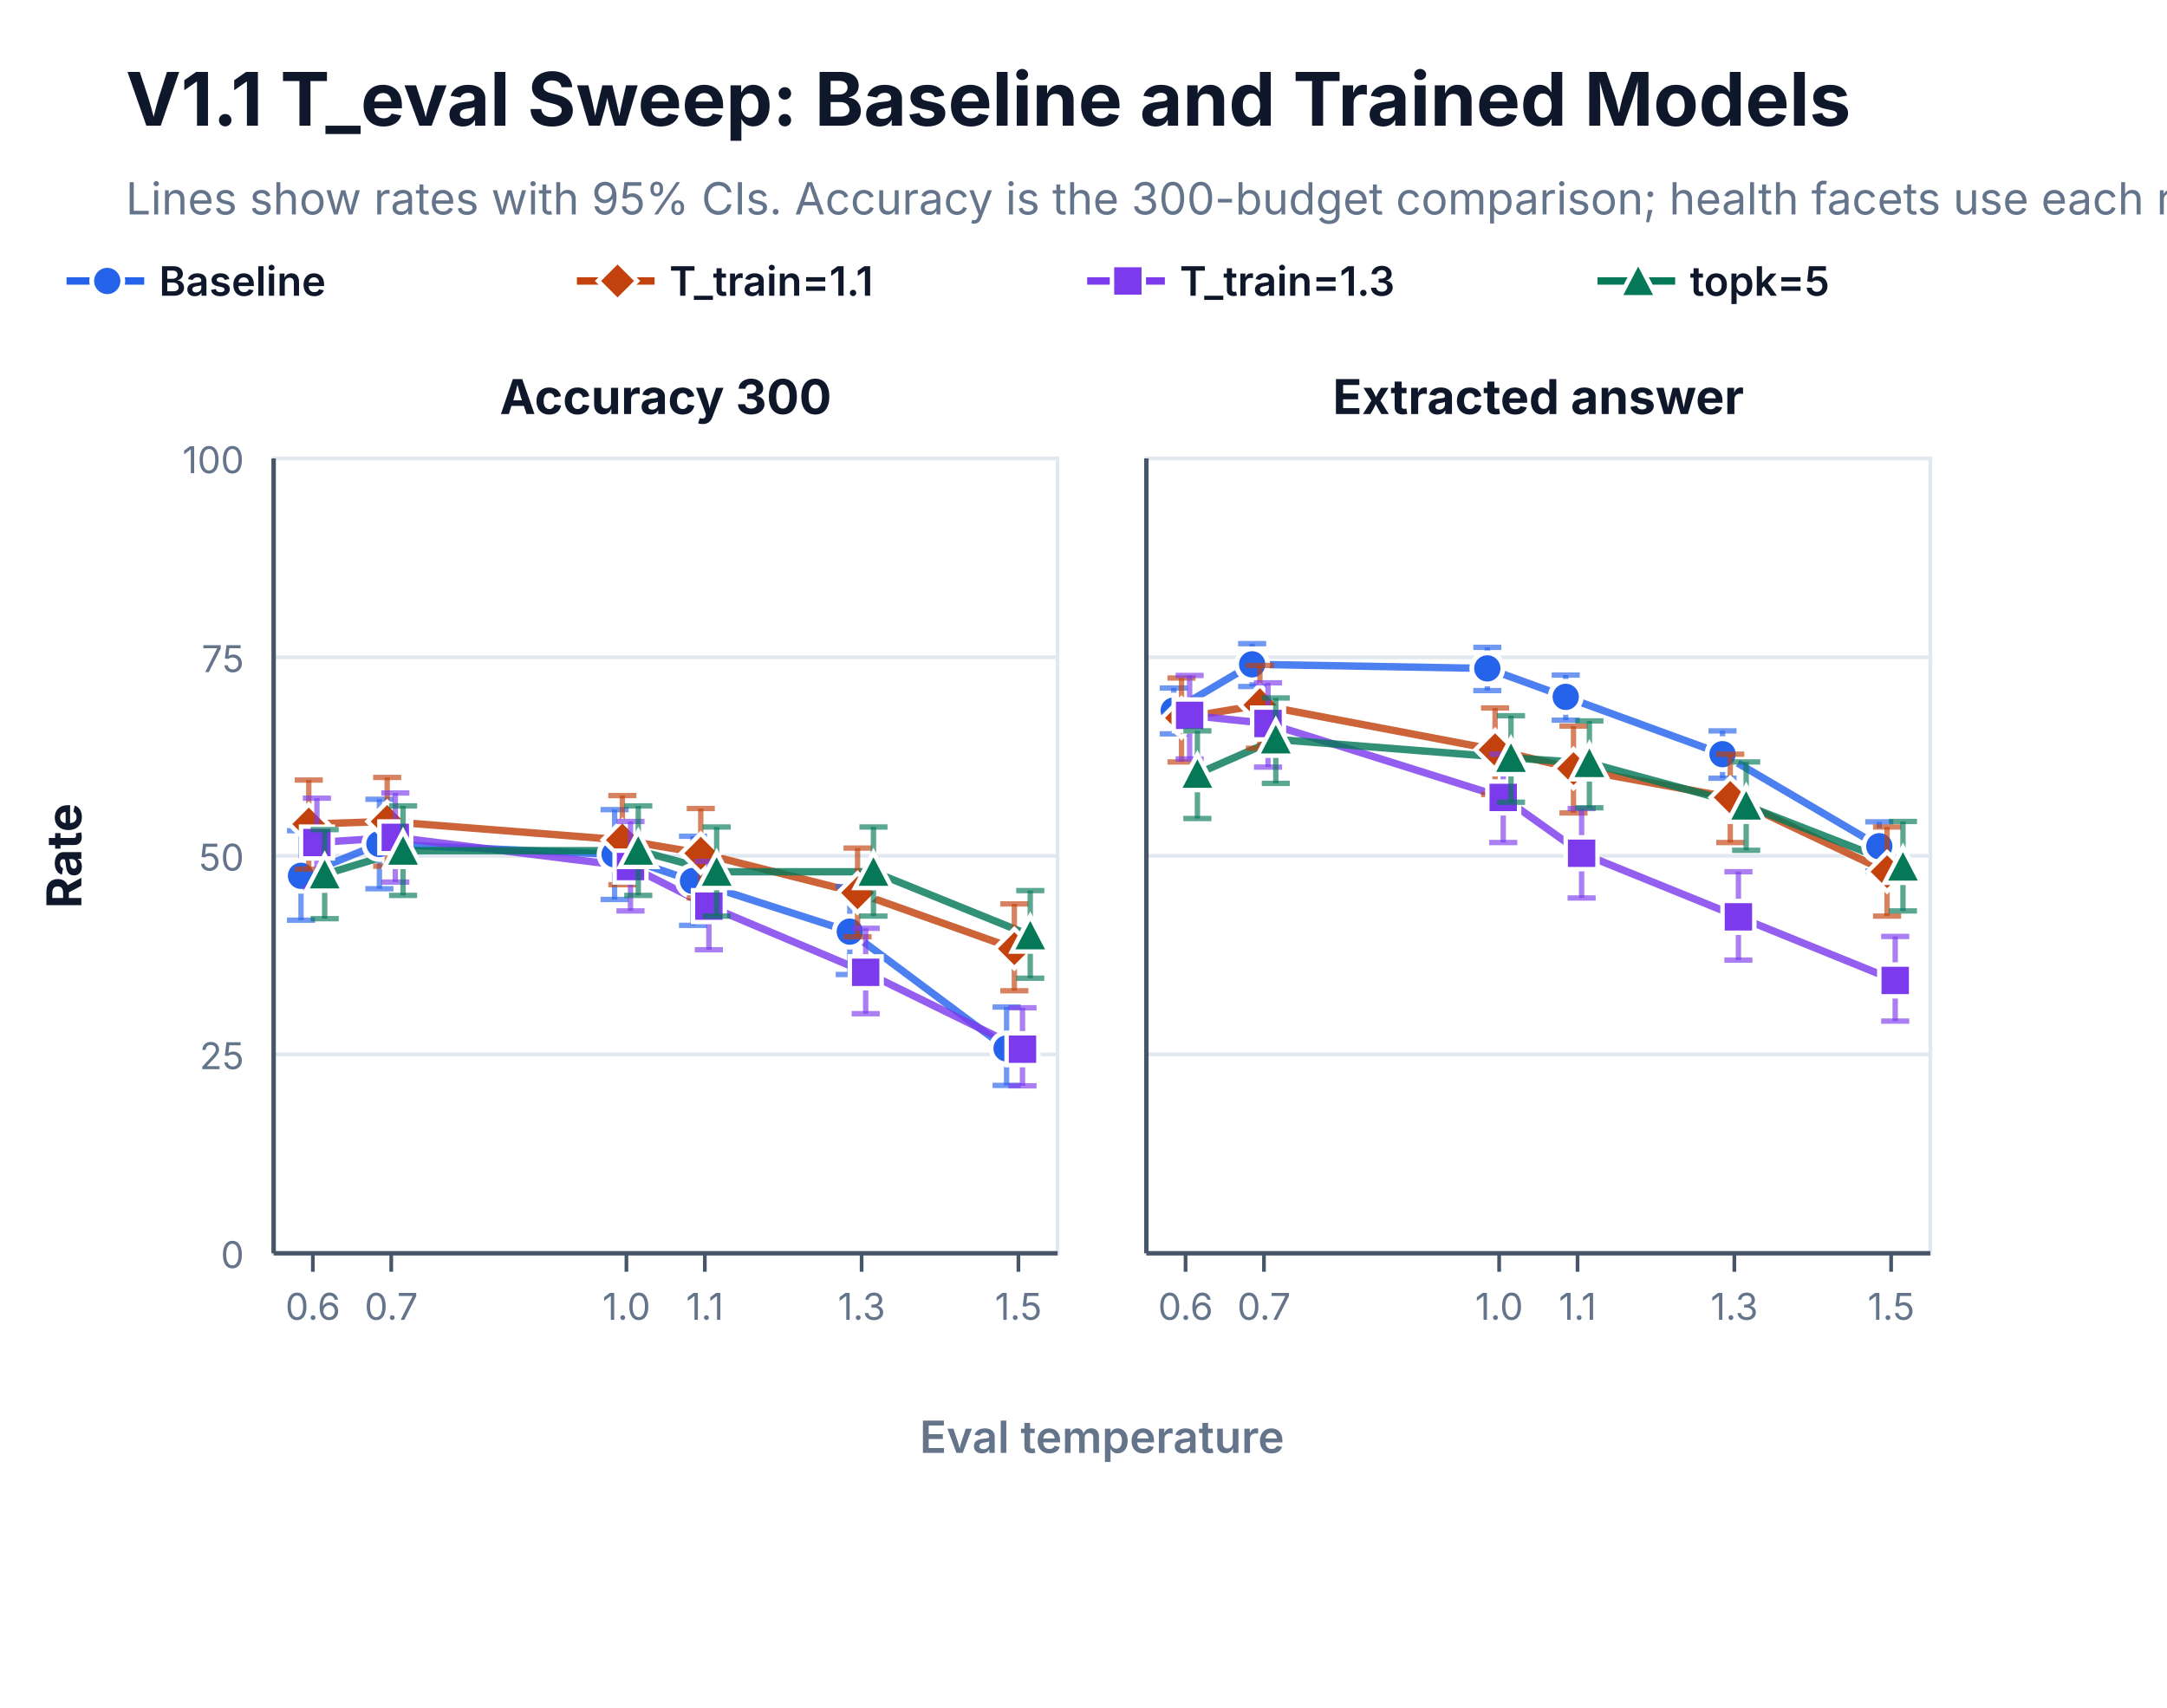
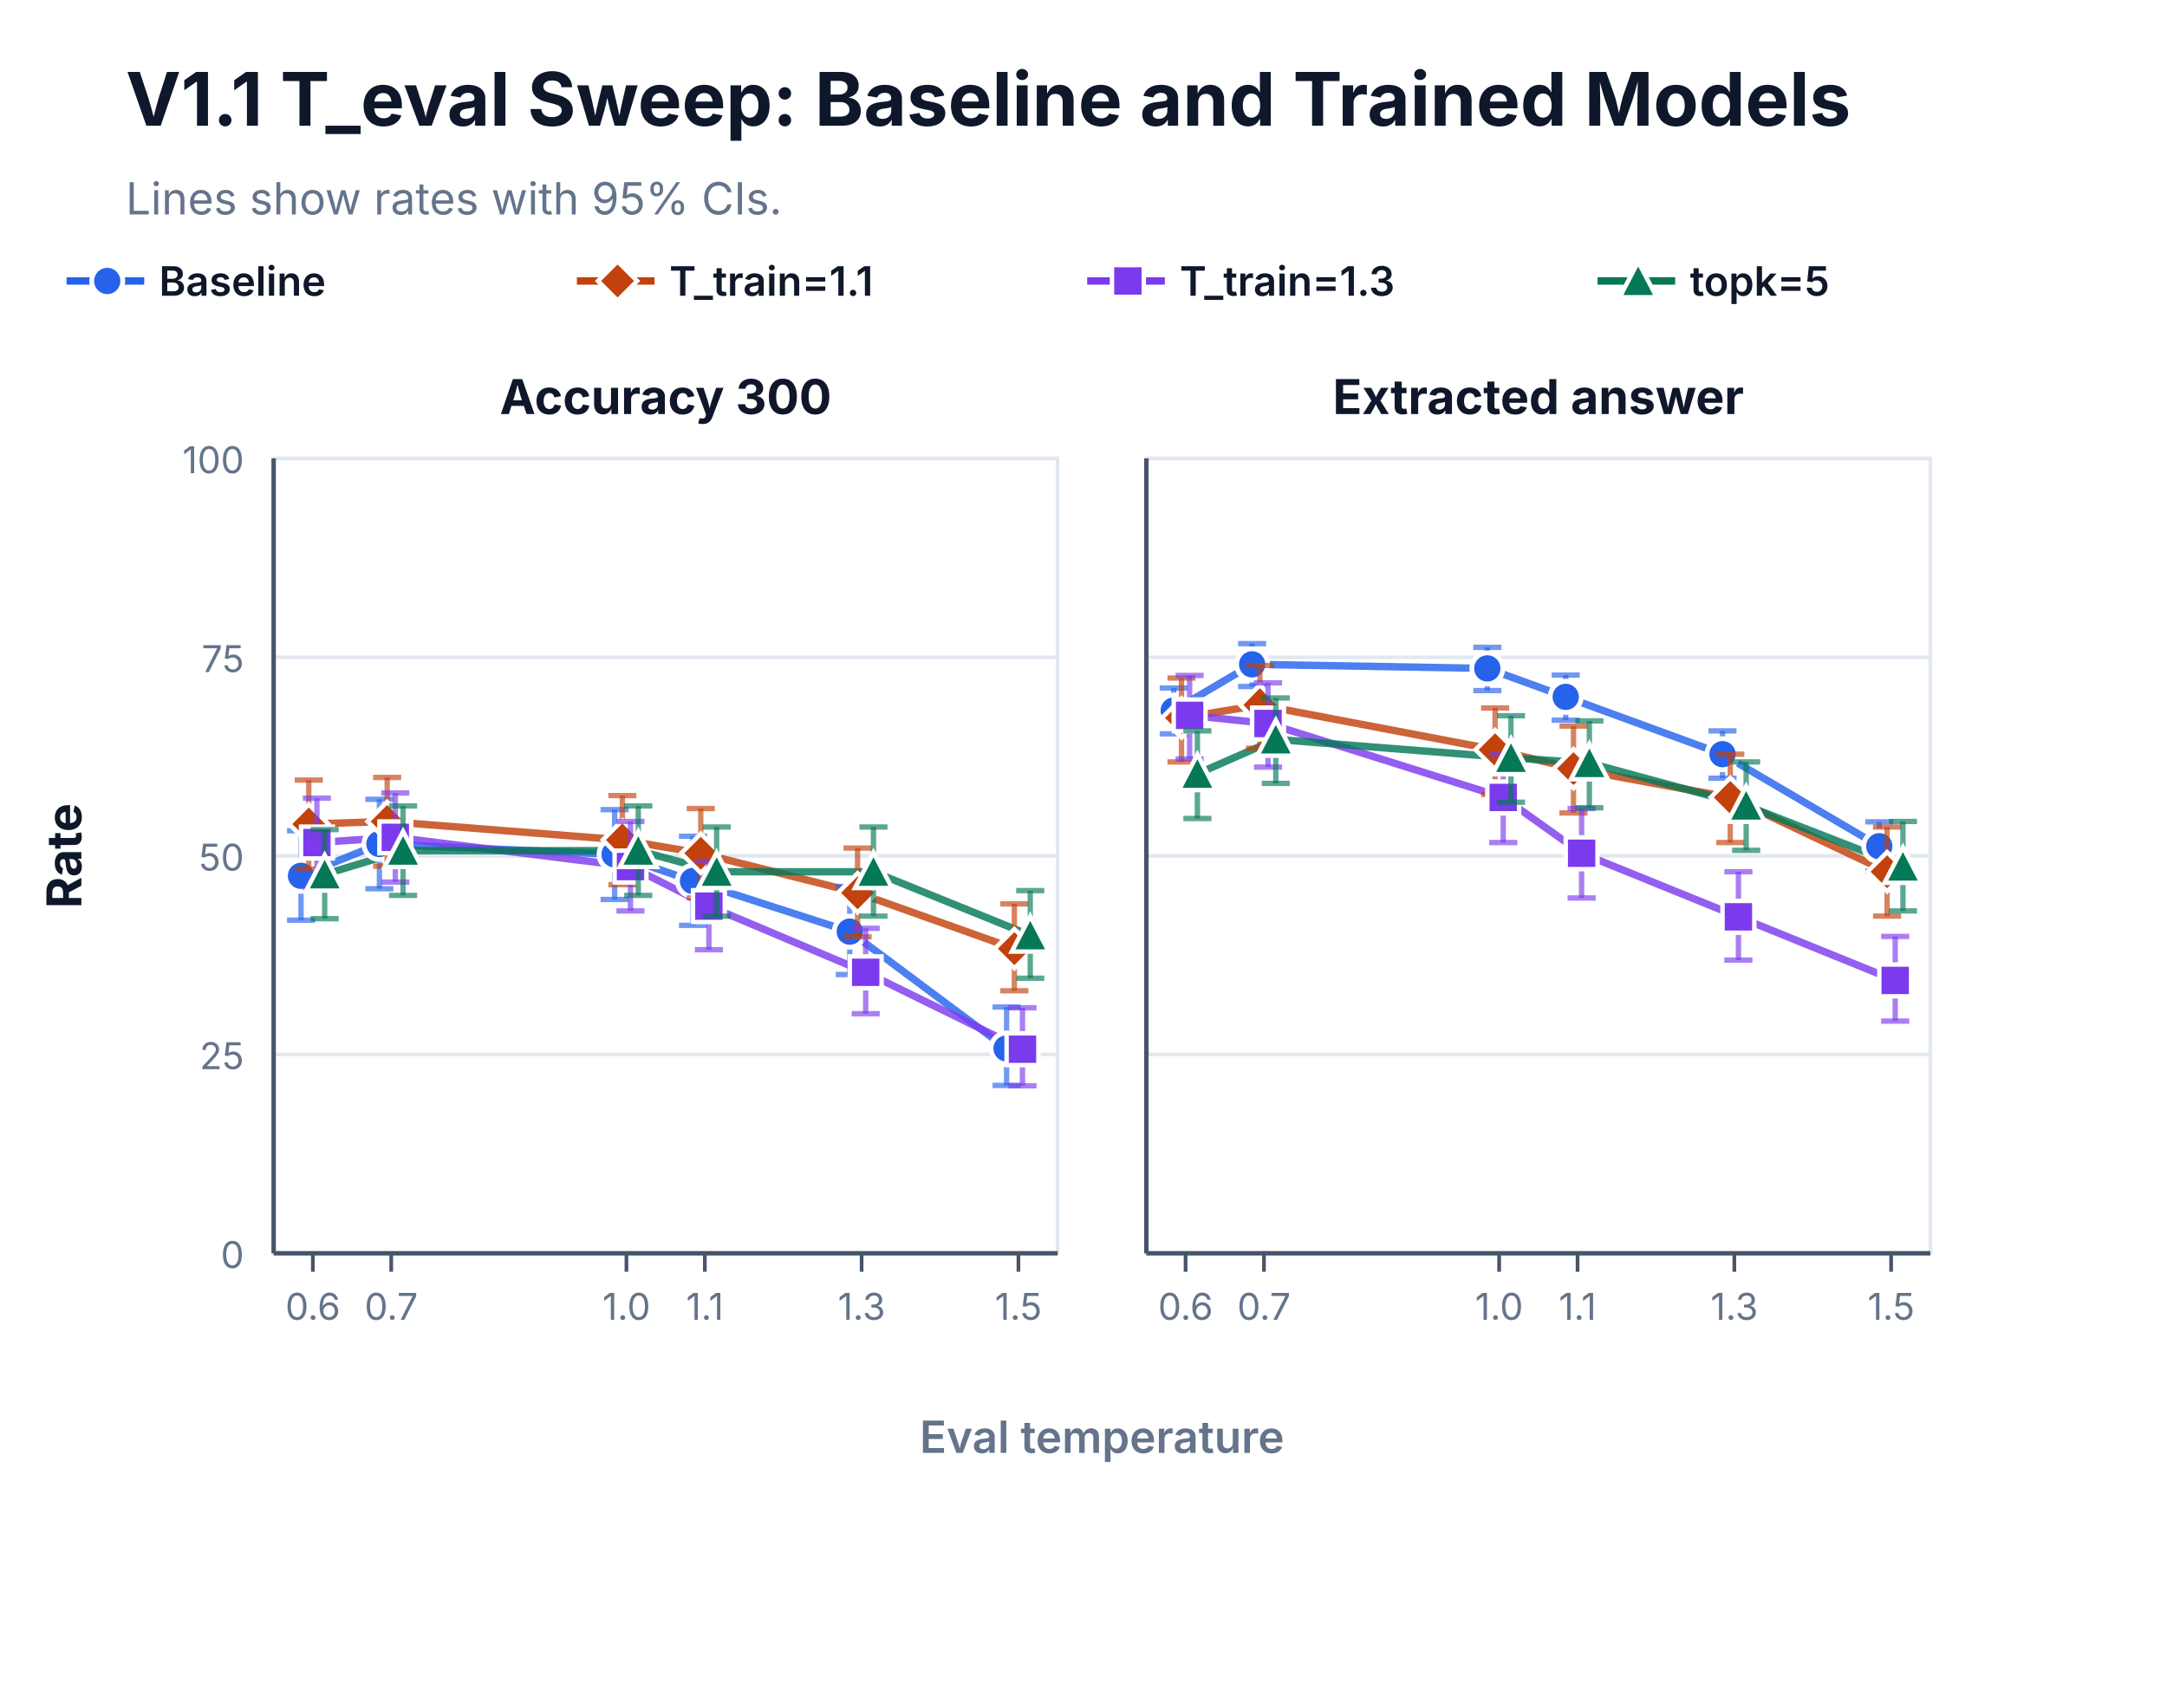
<svg xmlns="http://www.w3.org/2000/svg" viewBox="0 0 586 462" width="586" height="462" role="img" aria-label="Facet grid of V1.1 T_eval sweep statistics">
  <rect width="100%" height="100%" fill="#ffffff" />
  <style>
  text { font-family: Inter, ui-sans-serif, system-ui, -apple-system, sans-serif; }
</style>
  <text x="34.0" y="34.0" font-size="20" font-weight="700" fill="#0f172a" text-anchor="start">V1.1 T_eval Sweep: Baseline and Trained Models</text>
-   <text x="34.0" y="58.0" font-size="12" font-weight="400" fill="#64748b" text-anchor="start">Lines show rates with 95% CIs. Accuracy is the 300-budget comparison; health facets use each run's available prediction set.</text>
+   <text x="34.0" y="58.0" font-size="12" font-weight="400" fill="#64748b" text-anchor="start">Lines show rates with 95% CIs.</text>
  <line x1="18.0" y1="76.0" x2="39.0" y2="76.0" stroke="#2563eb" stroke-width="2" />
  <circle cx="29.0" cy="76.0" r="4.2" fill="#2563eb" stroke="#ffffff" stroke-width="1.3" />
  <text x="43.0" y="80.0" font-size="11" font-weight="600" fill="#0f172a" text-anchor="start">Baseline</text>
  <line x1="156.0" y1="76.0" x2="177.0" y2="76.0" stroke="#c2410c" stroke-width="2" />
  <polygon points="167.0,70.7 172.3,76.0 167.0,81.3 161.7,76.0" fill="#c2410c" stroke="#ffffff" stroke-width="1.2" />
  <text x="181.0" y="80.0" font-size="11" font-weight="600" fill="#0f172a" text-anchor="start">T_train=1.1</text>
  <line x1="294.0" y1="76.0" x2="315.0" y2="76.0" stroke="#7c3aed" stroke-width="2" />
  <rect x="300.7" y="71.7" width="8.6" height="8.6" fill="#7c3aed" stroke="#ffffff" stroke-width="1.2" />
  <text x="319.0" y="80.0" font-size="11" font-weight="600" fill="#0f172a" text-anchor="start">T_train=1.3</text>
  <line x1="432.0" y1="76.0" x2="453.0" y2="76.0" stroke="#047857" stroke-width="2" />
  <polygon points="443.0,70.8 448.0,80.4 438.0,80.4" fill="#047857" stroke="#ffffff" stroke-width="1.2" />
  <text x="457.0" y="80.0" font-size="11" font-weight="600" fill="#0f172a" text-anchor="start">topk=5</text>
  <text x="180.0" y="112.0" font-size="13" font-weight="700" fill="#0f172a" text-anchor="middle">Accuracy 300</text>
  <rect x="74.0" y="124.0" width="212.0" height="215.0" fill="#ffffff" stroke="#e2e8f0" stroke-width="1" />
  <line x1="74.0" y1="339.0" x2="286.0" y2="339.0" stroke="#e2e8f0" stroke-width="1" />
  <text x="66.0" y="343.0" font-size="10" font-weight="400" fill="#64748b" text-anchor="end">0</text>
  <line x1="74.0" y1="285.2" x2="286.0" y2="285.2" stroke="#e2e8f0" stroke-width="1" />
  <text x="66.0" y="289.2" font-size="10" font-weight="400" fill="#64748b" text-anchor="end">25</text>
  <line x1="74.0" y1="231.5" x2="286.0" y2="231.5" stroke="#e2e8f0" stroke-width="1" />
  <text x="66.0" y="235.5" font-size="10" font-weight="400" fill="#64748b" text-anchor="end">50</text>
  <line x1="74.0" y1="177.8" x2="286.0" y2="177.8" stroke="#e2e8f0" stroke-width="1" />
  <text x="66.0" y="181.8" font-size="10" font-weight="400" fill="#64748b" text-anchor="end">75</text>
  <line x1="74.0" y1="124.0" x2="286.0" y2="124.0" stroke="#e2e8f0" stroke-width="1" />
  <text x="66.0" y="128.0" font-size="10" font-weight="400" fill="#64748b" text-anchor="end">100</text>
  <line x1="74.0" y1="339.0" x2="286.0" y2="339.0" stroke="#475569" stroke-width="1.2" />
  <line x1="74.0" y1="124.0" x2="74.0" y2="339.0" stroke="#475569" stroke-width="1.2" />
  <line x1="84.6" y1="339.0" x2="84.6" y2="344.0" stroke="#475569" stroke-width="1" />
  <text x="84.6" y="357.0" font-size="10" font-weight="400" fill="#64748b" text-anchor="middle">0.6</text>
  <line x1="105.8" y1="339.0" x2="105.8" y2="344.0" stroke="#475569" stroke-width="1" />
  <text x="105.8" y="357.0" font-size="10" font-weight="400" fill="#64748b" text-anchor="middle">0.7</text>
  <line x1="169.4" y1="339.0" x2="169.4" y2="344.0" stroke="#475569" stroke-width="1" />
  <text x="169.4" y="357.0" font-size="10" font-weight="400" fill="#64748b" text-anchor="middle">1.0</text>
  <line x1="190.6" y1="339.0" x2="190.6" y2="344.0" stroke="#475569" stroke-width="1" />
  <text x="190.6" y="357.0" font-size="10" font-weight="400" fill="#64748b" text-anchor="middle">1.1</text>
  <line x1="233.0" y1="339.0" x2="233.0" y2="344.0" stroke="#475569" stroke-width="1" />
  <text x="233.0" y="357.0" font-size="10" font-weight="400" fill="#64748b" text-anchor="middle">1.3</text>
  <line x1="275.4" y1="339.0" x2="275.4" y2="344.0" stroke="#475569" stroke-width="1" />
  <text x="275.4" y="357.0" font-size="10" font-weight="400" fill="#64748b" text-anchor="middle">1.5</text>
  <polyline points="81.4,236.9 102.6,228.3 166.2,231.1 187.4,238.3 229.8,252.0 272.2,283.6" fill="none" stroke="#2563eb" stroke-width="2.0" stroke-linejoin="round" stroke-linecap="round" opacity="0.82" />
  <polyline points="83.5,222.9 104.7,222.2 168.3,227.2 189.5,230.8 231.9,241.5 274.3,256.6" fill="none" stroke="#c2410c" stroke-width="2.0" stroke-linejoin="round" stroke-linecap="round" opacity="0.82" />
  <polyline points="85.7,227.9 106.9,226.5 170.5,234.4 191.7,245.1 234.1,263.0 276.5,283.8" fill="none" stroke="#7c3aed" stroke-width="2.0" stroke-linejoin="round" stroke-linecap="round" opacity="0.82" />
  <polyline points="87.8,236.5 109.0,230.1 172.6,230.1 193.8,235.8 236.2,235.8 278.6,253.0" fill="none" stroke="#047857" stroke-width="2.0" stroke-linejoin="round" stroke-linecap="round" opacity="0.82" />
  <line x1="81.4" y1="224.7" x2="81.4" y2="248.9" stroke="#2563eb" stroke-width="1.45" opacity="0.65" />
  <line x1="77.6" y1="224.7" x2="85.2" y2="224.7" stroke="#2563eb" stroke-width="1.45" opacity="0.65" />
  <line x1="77.6" y1="248.9" x2="85.2" y2="248.9" stroke="#2563eb" stroke-width="1.45" opacity="0.65" />
  <circle cx="81.4" cy="236.9" r="4.2" fill="#2563eb" stroke="#ffffff" stroke-width="1.3" />
  <line x1="102.6" y1="216.2" x2="102.6" y2="240.4" stroke="#2563eb" stroke-width="1.45" opacity="0.65" />
  <line x1="98.8" y1="216.2" x2="106.4" y2="216.2" stroke="#2563eb" stroke-width="1.45" opacity="0.65" />
  <line x1="98.8" y1="240.4" x2="106.4" y2="240.4" stroke="#2563eb" stroke-width="1.45" opacity="0.65" />
  <circle cx="102.6" cy="228.3" r="4.2" fill="#2563eb" stroke="#ffffff" stroke-width="1.3" />
  <line x1="166.2" y1="219.0" x2="166.2" y2="243.3" stroke="#2563eb" stroke-width="1.45" opacity="0.65" />
  <line x1="162.4" y1="219.0" x2="170.0" y2="219.0" stroke="#2563eb" stroke-width="1.45" opacity="0.65" />
  <line x1="162.4" y1="243.3" x2="170.0" y2="243.3" stroke="#2563eb" stroke-width="1.45" opacity="0.65" />
  <circle cx="166.2" cy="231.1" r="4.2" fill="#2563eb" stroke="#ffffff" stroke-width="1.3" />
  <line x1="187.4" y1="226.2" x2="187.4" y2="250.3" stroke="#2563eb" stroke-width="1.45" opacity="0.65" />
  <line x1="183.6" y1="226.2" x2="191.2" y2="226.2" stroke="#2563eb" stroke-width="1.45" opacity="0.65" />
  <line x1="183.6" y1="250.3" x2="191.2" y2="250.3" stroke="#2563eb" stroke-width="1.45" opacity="0.65" />
  <circle cx="187.4" cy="238.3" r="4.2" fill="#2563eb" stroke="#ffffff" stroke-width="1.3" />
  <line x1="229.8" y1="239.8" x2="229.8" y2="263.6" stroke="#2563eb" stroke-width="1.45" opacity="0.65" />
  <line x1="226.0" y1="239.8" x2="233.6" y2="239.8" stroke="#2563eb" stroke-width="1.45" opacity="0.65" />
  <line x1="226.0" y1="263.6" x2="233.6" y2="263.6" stroke="#2563eb" stroke-width="1.45" opacity="0.65" />
  <circle cx="229.8" cy="252.0" r="4.2" fill="#2563eb" stroke="#ffffff" stroke-width="1.3" />
  <line x1="272.2" y1="272.4" x2="272.2" y2="293.6" stroke="#2563eb" stroke-width="1.45" opacity="0.65" />
  <line x1="268.4" y1="272.4" x2="276.0" y2="272.4" stroke="#2563eb" stroke-width="1.45" opacity="0.65" />
  <line x1="268.4" y1="293.6" x2="276.0" y2="293.6" stroke="#2563eb" stroke-width="1.45" opacity="0.65" />
  <circle cx="272.2" cy="283.6" r="4.2" fill="#2563eb" stroke="#ffffff" stroke-width="1.3" />
  <line x1="83.5" y1="211.0" x2="83.5" y2="235.1" stroke="#c2410c" stroke-width="1.45" opacity="0.65" />
  <line x1="79.7" y1="211.0" x2="87.3" y2="211.0" stroke="#c2410c" stroke-width="1.45" opacity="0.65" />
  <line x1="79.7" y1="235.1" x2="87.3" y2="235.1" stroke="#c2410c" stroke-width="1.45" opacity="0.65" />
  <polygon points="83.5,217.6 88.8,222.9 83.5,228.2 78.2,222.9" fill="#c2410c" stroke="#ffffff" stroke-width="1.2" />
  <line x1="104.7" y1="210.3" x2="104.7" y2="234.3" stroke="#c2410c" stroke-width="1.45" opacity="0.65" />
  <line x1="100.9" y1="210.3" x2="108.5" y2="210.3" stroke="#c2410c" stroke-width="1.45" opacity="0.65" />
  <line x1="100.9" y1="234.3" x2="108.5" y2="234.3" stroke="#c2410c" stroke-width="1.45" opacity="0.65" />
  <polygon points="104.7,216.9 110.0,222.2 104.7,227.5 99.4,222.2" fill="#c2410c" stroke="#ffffff" stroke-width="1.2" />
  <line x1="168.3" y1="215.2" x2="168.3" y2="239.3" stroke="#c2410c" stroke-width="1.45" opacity="0.65" />
  <line x1="164.5" y1="215.2" x2="172.1" y2="215.2" stroke="#c2410c" stroke-width="1.45" opacity="0.65" />
  <line x1="164.5" y1="239.3" x2="172.1" y2="239.3" stroke="#c2410c" stroke-width="1.45" opacity="0.65" />
  <polygon points="168.3,221.9 173.6,227.2 168.3,232.5 163.0,227.2" fill="#c2410c" stroke="#ffffff" stroke-width="1.2" />
  <line x1="189.5" y1="218.7" x2="189.5" y2="242.9" stroke="#c2410c" stroke-width="1.45" opacity="0.65" />
  <line x1="185.7" y1="218.7" x2="193.3" y2="218.7" stroke="#c2410c" stroke-width="1.45" opacity="0.65" />
  <line x1="185.7" y1="242.9" x2="193.3" y2="242.9" stroke="#c2410c" stroke-width="1.45" opacity="0.65" />
  <polygon points="189.5,225.5 194.8,230.8 189.5,236.1 184.2,230.8" fill="#c2410c" stroke="#ffffff" stroke-width="1.2" />
  <line x1="231.9" y1="229.4" x2="231.9" y2="253.4" stroke="#c2410c" stroke-width="1.45" opacity="0.65" />
  <line x1="228.1" y1="229.4" x2="235.7" y2="229.4" stroke="#c2410c" stroke-width="1.45" opacity="0.65" />
  <line x1="228.1" y1="253.4" x2="235.7" y2="253.4" stroke="#c2410c" stroke-width="1.45" opacity="0.65" />
  <polygon points="231.9,236.2 237.2,241.5 231.9,246.8 226.6,241.5" fill="#c2410c" stroke="#ffffff" stroke-width="1.2" />
  <line x1="274.3" y1="244.5" x2="274.3" y2="268.0" stroke="#c2410c" stroke-width="1.45" opacity="0.65" />
  <line x1="270.5" y1="244.5" x2="278.1" y2="244.5" stroke="#c2410c" stroke-width="1.45" opacity="0.65" />
  <line x1="270.5" y1="268.0" x2="278.1" y2="268.0" stroke="#c2410c" stroke-width="1.45" opacity="0.65" />
  <polygon points="274.3,251.3 279.6,256.6 274.3,261.9 269.0,256.6" fill="#c2410c" stroke="#ffffff" stroke-width="1.2" />
  <line x1="85.7" y1="215.9" x2="85.7" y2="240.0" stroke="#7c3aed" stroke-width="1.45" opacity="0.65" />
  <line x1="81.9" y1="215.9" x2="89.5" y2="215.9" stroke="#7c3aed" stroke-width="1.45" opacity="0.65" />
  <line x1="81.9" y1="240.0" x2="89.5" y2="240.0" stroke="#7c3aed" stroke-width="1.45" opacity="0.65" />
  <rect x="81.4" y="223.6" width="8.6" height="8.6" fill="#7c3aed" stroke="#ffffff" stroke-width="1.2" />
  <line x1="106.9" y1="214.5" x2="106.9" y2="238.6" stroke="#7c3aed" stroke-width="1.45" opacity="0.65" />
  <line x1="103.1" y1="214.5" x2="110.7" y2="214.5" stroke="#7c3aed" stroke-width="1.45" opacity="0.65" />
  <line x1="103.1" y1="238.6" x2="110.7" y2="238.6" stroke="#7c3aed" stroke-width="1.45" opacity="0.65" />
  <rect x="102.6" y="222.2" width="8.6" height="8.6" fill="#7c3aed" stroke="#ffffff" stroke-width="1.2" />
  <line x1="170.5" y1="222.2" x2="170.5" y2="246.4" stroke="#7c3aed" stroke-width="1.45" opacity="0.65" />
  <line x1="166.7" y1="222.2" x2="174.3" y2="222.2" stroke="#7c3aed" stroke-width="1.45" opacity="0.65" />
  <line x1="166.7" y1="246.4" x2="174.3" y2="246.4" stroke="#7c3aed" stroke-width="1.45" opacity="0.65" />
  <rect x="166.2" y="230.1" width="8.6" height="8.6" fill="#7c3aed" stroke="#ffffff" stroke-width="1.2" />
  <line x1="191.7" y1="233.0" x2="191.7" y2="256.9" stroke="#7c3aed" stroke-width="1.45" opacity="0.65" />
  <line x1="187.9" y1="233.0" x2="195.5" y2="233.0" stroke="#7c3aed" stroke-width="1.45" opacity="0.65" />
  <line x1="187.9" y1="256.9" x2="195.5" y2="256.9" stroke="#7c3aed" stroke-width="1.45" opacity="0.65" />
  <rect x="187.4" y="240.8" width="8.6" height="8.6" fill="#7c3aed" stroke="#ffffff" stroke-width="1.2" />
  <line x1="234.1" y1="251.1" x2="234.1" y2="274.2" stroke="#7c3aed" stroke-width="1.45" opacity="0.65" />
  <line x1="230.3" y1="251.1" x2="237.9" y2="251.1" stroke="#7c3aed" stroke-width="1.45" opacity="0.65" />
  <line x1="230.3" y1="274.2" x2="237.9" y2="274.2" stroke="#7c3aed" stroke-width="1.45" opacity="0.65" />
  <rect x="229.8" y="258.7" width="8.6" height="8.6" fill="#7c3aed" stroke="#ffffff" stroke-width="1.2" />
  <line x1="276.5" y1="272.6" x2="276.5" y2="293.7" stroke="#7c3aed" stroke-width="1.45" opacity="0.65" />
  <line x1="272.7" y1="272.6" x2="280.3" y2="272.6" stroke="#7c3aed" stroke-width="1.45" opacity="0.65" />
  <line x1="272.7" y1="293.7" x2="280.3" y2="293.7" stroke="#7c3aed" stroke-width="1.45" opacity="0.65" />
  <rect x="272.2" y="279.5" width="8.6" height="8.6" fill="#7c3aed" stroke="#ffffff" stroke-width="1.2" />
  <line x1="87.8" y1="224.4" x2="87.8" y2="248.5" stroke="#047857" stroke-width="1.45" opacity="0.65" />
  <line x1="84.0" y1="224.4" x2="91.6" y2="224.4" stroke="#047857" stroke-width="1.45" opacity="0.65" />
  <line x1="84.0" y1="248.5" x2="91.6" y2="248.5" stroke="#047857" stroke-width="1.45" opacity="0.65" />
  <polygon points="87.8,231.3 92.8,240.9 82.8,240.9" fill="#047857" stroke="#ffffff" stroke-width="1.2" />
  <line x1="109.0" y1="218.0" x2="109.0" y2="242.2" stroke="#047857" stroke-width="1.45" opacity="0.65" />
  <line x1="105.2" y1="218.0" x2="112.8" y2="218.0" stroke="#047857" stroke-width="1.45" opacity="0.65" />
  <line x1="105.2" y1="242.2" x2="112.8" y2="242.2" stroke="#047857" stroke-width="1.45" opacity="0.65" />
  <polygon points="109.0,224.9 114.0,234.5 104.0,234.5" fill="#047857" stroke="#ffffff" stroke-width="1.2" />
  <line x1="172.6" y1="218.0" x2="172.6" y2="242.2" stroke="#047857" stroke-width="1.45" opacity="0.65" />
  <line x1="168.8" y1="218.0" x2="176.4" y2="218.0" stroke="#047857" stroke-width="1.45" opacity="0.65" />
  <line x1="168.8" y1="242.2" x2="176.4" y2="242.2" stroke="#047857" stroke-width="1.45" opacity="0.65" />
  <polygon points="172.6,224.9 177.6,234.5 167.6,234.5" fill="#047857" stroke="#ffffff" stroke-width="1.2" />
  <line x1="193.8" y1="223.7" x2="193.8" y2="247.8" stroke="#047857" stroke-width="1.45" opacity="0.65" />
  <line x1="190.0" y1="223.7" x2="197.6" y2="223.7" stroke="#047857" stroke-width="1.45" opacity="0.65" />
  <line x1="190.0" y1="247.8" x2="197.6" y2="247.8" stroke="#047857" stroke-width="1.45" opacity="0.65" />
  <polygon points="193.8,230.6 198.8,240.2 188.8,240.2" fill="#047857" stroke="#ffffff" stroke-width="1.2" />
  <line x1="236.2" y1="223.7" x2="236.2" y2="247.8" stroke="#047857" stroke-width="1.45" opacity="0.65" />
  <line x1="232.4" y1="223.7" x2="240.0" y2="223.7" stroke="#047857" stroke-width="1.45" opacity="0.65" />
  <line x1="232.4" y1="247.8" x2="240.0" y2="247.8" stroke="#047857" stroke-width="1.45" opacity="0.65" />
  <polygon points="236.2,230.6 241.2,240.2 231.2,240.2" fill="#047857" stroke="#ffffff" stroke-width="1.2" />
  <line x1="278.6" y1="240.9" x2="278.6" y2="264.6" stroke="#047857" stroke-width="1.45" opacity="0.65" />
  <line x1="274.8" y1="240.9" x2="282.4" y2="240.9" stroke="#047857" stroke-width="1.45" opacity="0.65" />
  <line x1="274.8" y1="264.6" x2="282.4" y2="264.6" stroke="#047857" stroke-width="1.45" opacity="0.65" />
  <polygon points="278.6,247.8 283.6,257.4 273.6,257.4" fill="#047857" stroke="#ffffff" stroke-width="1.2" />
  <text x="416.0" y="112.0" font-size="13" font-weight="700" fill="#0f172a" text-anchor="middle">Extracted answer</text>
  <rect x="310.0" y="124.0" width="212.0" height="215.0" fill="#ffffff" stroke="#e2e8f0" stroke-width="1" />
  <line x1="310.0" y1="339.0" x2="522.0" y2="339.0" stroke="#e2e8f0" stroke-width="1" />
  <line x1="310.0" y1="285.2" x2="522.0" y2="285.2" stroke="#e2e8f0" stroke-width="1" />
  <line x1="310.0" y1="231.5" x2="522.0" y2="231.5" stroke="#e2e8f0" stroke-width="1" />
  <line x1="310.0" y1="177.8" x2="522.0" y2="177.8" stroke="#e2e8f0" stroke-width="1" />
  <line x1="310.0" y1="124.0" x2="522.0" y2="124.0" stroke="#e2e8f0" stroke-width="1" />
  <line x1="310.0" y1="339.0" x2="522.0" y2="339.0" stroke="#475569" stroke-width="1.2" />
  <line x1="310.0" y1="124.0" x2="310.0" y2="339.0" stroke="#475569" stroke-width="1.2" />
  <line x1="320.6" y1="339.0" x2="320.6" y2="344.0" stroke="#475569" stroke-width="1" />
  <text x="320.6" y="357.0" font-size="10" font-weight="400" fill="#64748b" text-anchor="middle">0.6</text>
  <line x1="341.8" y1="339.0" x2="341.8" y2="344.0" stroke="#475569" stroke-width="1" />
  <text x="341.8" y="357.0" font-size="10" font-weight="400" fill="#64748b" text-anchor="middle">0.7</text>
  <line x1="405.4" y1="339.0" x2="405.4" y2="344.0" stroke="#475569" stroke-width="1" />
  <text x="405.4" y="357.0" font-size="10" font-weight="400" fill="#64748b" text-anchor="middle">1.0</text>
  <line x1="426.6" y1="339.0" x2="426.6" y2="344.0" stroke="#475569" stroke-width="1" />
  <text x="426.6" y="357.0" font-size="10" font-weight="400" fill="#64748b" text-anchor="middle">1.1</text>
  <line x1="469.0" y1="339.0" x2="469.0" y2="344.0" stroke="#475569" stroke-width="1" />
  <text x="469.0" y="357.0" font-size="10" font-weight="400" fill="#64748b" text-anchor="middle">1.3</text>
  <line x1="511.4" y1="339.0" x2="511.4" y2="344.0" stroke="#475569" stroke-width="1" />
  <text x="511.4" y="357.0" font-size="10" font-weight="400" fill="#64748b" text-anchor="middle">1.5</text>
  <polyline points="317.4,192.2 338.6,179.7 402.2,180.8 423.4,188.5 465.8,204.0 508.2,228.9" fill="none" stroke="#2563eb" stroke-width="2.0" stroke-linejoin="round" stroke-linecap="round" opacity="0.82" />
  <polyline points="319.5,194.2 340.7,190.7 404.3,202.8 425.5,207.9 467.9,215.7 510.3,235.8" fill="none" stroke="#c2410c" stroke-width="2.0" stroke-linejoin="round" stroke-linecap="round" opacity="0.82" />
  <polyline points="321.7,193.5 342.9,195.7 406.5,215.7 427.7,230.8 470.1,248.0 512.5,265.2" fill="none" stroke="#7c3aed" stroke-width="2.0" stroke-linejoin="round" stroke-linecap="round" opacity="0.82" />
  <polyline points="323.8,209.3 345.0,200.0 408.6,205.0 429.8,206.4 472.2,217.9 514.6,234.4" fill="none" stroke="#047857" stroke-width="2.0" stroke-linejoin="round" stroke-linecap="round" opacity="0.82" />
  <line x1="317.4" y1="186.1" x2="317.4" y2="198.5" stroke="#2563eb" stroke-width="1.45" opacity="0.65" />
  <line x1="313.6" y1="186.1" x2="321.2" y2="186.1" stroke="#2563eb" stroke-width="1.45" opacity="0.65" />
  <line x1="313.6" y1="198.5" x2="321.2" y2="198.5" stroke="#2563eb" stroke-width="1.45" opacity="0.65" />
  <circle cx="317.4" cy="192.2" r="4.2" fill="#2563eb" stroke="#ffffff" stroke-width="1.3" />
  <line x1="338.6" y1="174.1" x2="338.6" y2="185.7" stroke="#2563eb" stroke-width="1.45" opacity="0.65" />
  <line x1="334.8" y1="174.1" x2="342.4" y2="174.1" stroke="#2563eb" stroke-width="1.45" opacity="0.65" />
  <line x1="334.8" y1="185.7" x2="342.4" y2="185.7" stroke="#2563eb" stroke-width="1.45" opacity="0.65" />
  <circle cx="338.6" cy="179.7" r="4.2" fill="#2563eb" stroke="#ffffff" stroke-width="1.3" />
  <line x1="402.2" y1="175.1" x2="402.2" y2="186.8" stroke="#2563eb" stroke-width="1.45" opacity="0.65" />
  <line x1="398.4" y1="175.1" x2="406.0" y2="175.1" stroke="#2563eb" stroke-width="1.45" opacity="0.65" />
  <line x1="398.4" y1="186.8" x2="406.0" y2="186.8" stroke="#2563eb" stroke-width="1.45" opacity="0.65" />
  <circle cx="402.2" cy="180.8" r="4.2" fill="#2563eb" stroke="#ffffff" stroke-width="1.3" />
  <line x1="423.4" y1="182.6" x2="423.4" y2="194.8" stroke="#2563eb" stroke-width="1.45" opacity="0.65" />
  <line x1="419.6" y1="182.6" x2="427.2" y2="182.6" stroke="#2563eb" stroke-width="1.45" opacity="0.65" />
  <line x1="419.6" y1="194.8" x2="427.2" y2="194.8" stroke="#2563eb" stroke-width="1.45" opacity="0.65" />
  <circle cx="423.4" cy="188.5" r="4.2" fill="#2563eb" stroke="#ffffff" stroke-width="1.3" />
  <line x1="465.8" y1="197.7" x2="465.8" y2="210.5" stroke="#2563eb" stroke-width="1.45" opacity="0.65" />
  <line x1="462.0" y1="197.7" x2="469.6" y2="197.7" stroke="#2563eb" stroke-width="1.45" opacity="0.65" />
  <line x1="462.0" y1="210.5" x2="469.6" y2="210.5" stroke="#2563eb" stroke-width="1.45" opacity="0.65" />
  <circle cx="465.8" cy="204.0" r="4.2" fill="#2563eb" stroke="#ffffff" stroke-width="1.3" />
  <line x1="508.2" y1="222.3" x2="508.2" y2="235.6" stroke="#2563eb" stroke-width="1.45" opacity="0.65" />
  <line x1="504.4" y1="222.3" x2="512.0" y2="222.3" stroke="#2563eb" stroke-width="1.45" opacity="0.65" />
  <line x1="504.4" y1="235.6" x2="512.0" y2="235.6" stroke="#2563eb" stroke-width="1.45" opacity="0.65" />
  <circle cx="508.2" cy="228.9" r="4.2" fill="#2563eb" stroke="#ffffff" stroke-width="1.3" />
  <line x1="319.5" y1="183.4" x2="319.5" y2="206.1" stroke="#c2410c" stroke-width="1.45" opacity="0.65" />
  <line x1="315.7" y1="183.4" x2="323.3" y2="183.4" stroke="#c2410c" stroke-width="1.45" opacity="0.65" />
  <line x1="315.7" y1="206.1" x2="323.3" y2="206.1" stroke="#c2410c" stroke-width="1.45" opacity="0.65" />
  <polygon points="319.5,188.9 324.8,194.2 319.5,199.5 314.2,194.2" fill="#c2410c" stroke="#ffffff" stroke-width="1.2" />
  <line x1="340.7" y1="180.0" x2="340.7" y2="202.4" stroke="#c2410c" stroke-width="1.45" opacity="0.65" />
  <line x1="336.9" y1="180.0" x2="344.5" y2="180.0" stroke="#c2410c" stroke-width="1.45" opacity="0.65" />
  <line x1="336.9" y1="202.4" x2="344.5" y2="202.4" stroke="#c2410c" stroke-width="1.45" opacity="0.65" />
  <polygon points="340.7,185.3 346.0,190.7 340.7,196.0 335.4,190.7" fill="#c2410c" stroke="#ffffff" stroke-width="1.2" />
  <line x1="404.3" y1="191.5" x2="404.3" y2="214.9" stroke="#c2410c" stroke-width="1.45" opacity="0.65" />
  <line x1="400.5" y1="191.5" x2="408.1" y2="191.5" stroke="#c2410c" stroke-width="1.45" opacity="0.65" />
  <line x1="400.5" y1="214.9" x2="408.1" y2="214.9" stroke="#c2410c" stroke-width="1.45" opacity="0.65" />
  <polygon points="404.3,197.5 409.6,202.8 404.3,208.1 399.0,202.8" fill="#c2410c" stroke="#ffffff" stroke-width="1.2" />
  <line x1="425.5" y1="196.4" x2="425.5" y2="219.9" stroke="#c2410c" stroke-width="1.45" opacity="0.65" />
  <line x1="421.7" y1="196.4" x2="429.3" y2="196.4" stroke="#c2410c" stroke-width="1.45" opacity="0.65" />
  <line x1="421.7" y1="219.9" x2="429.3" y2="219.9" stroke="#c2410c" stroke-width="1.45" opacity="0.65" />
  <polygon points="425.5,202.6 430.8,207.9 425.5,213.2 420.2,207.9" fill="#c2410c" stroke="#ffffff" stroke-width="1.2" />
  <line x1="467.9" y1="204.0" x2="467.9" y2="227.9" stroke="#c2410c" stroke-width="1.45" opacity="0.65" />
  <line x1="464.1" y1="204.0" x2="471.7" y2="204.0" stroke="#c2410c" stroke-width="1.45" opacity="0.65" />
  <line x1="464.1" y1="227.9" x2="471.7" y2="227.9" stroke="#c2410c" stroke-width="1.45" opacity="0.65" />
  <polygon points="467.9,210.4 473.2,215.7 467.9,221.0 462.6,215.7" fill="#c2410c" stroke="#ffffff" stroke-width="1.2" />
  <line x1="510.3" y1="223.7" x2="510.3" y2="247.8" stroke="#c2410c" stroke-width="1.45" opacity="0.65" />
  <line x1="506.5" y1="223.7" x2="514.1" y2="223.7" stroke="#c2410c" stroke-width="1.45" opacity="0.65" />
  <line x1="506.5" y1="247.8" x2="514.1" y2="247.8" stroke="#c2410c" stroke-width="1.45" opacity="0.65" />
  <polygon points="510.3,230.5 515.6,235.8 510.3,241.1 505.0,235.8" fill="#c2410c" stroke="#ffffff" stroke-width="1.2" />
  <line x1="321.7" y1="182.7" x2="321.7" y2="205.3" stroke="#7c3aed" stroke-width="1.45" opacity="0.65" />
  <line x1="317.9" y1="182.7" x2="325.5" y2="182.7" stroke="#7c3aed" stroke-width="1.45" opacity="0.65" />
  <line x1="317.9" y1="205.3" x2="325.5" y2="205.3" stroke="#7c3aed" stroke-width="1.45" opacity="0.65" />
  <rect x="317.4" y="189.2" width="8.6" height="8.6" fill="#7c3aed" stroke="#ffffff" stroke-width="1.2" />
  <line x1="342.9" y1="184.7" x2="342.9" y2="207.5" stroke="#7c3aed" stroke-width="1.45" opacity="0.65" />
  <line x1="339.1" y1="184.7" x2="346.7" y2="184.7" stroke="#7c3aed" stroke-width="1.45" opacity="0.65" />
  <line x1="339.1" y1="207.5" x2="346.7" y2="207.5" stroke="#7c3aed" stroke-width="1.45" opacity="0.65" />
  <rect x="338.6" y="191.4" width="8.6" height="8.6" fill="#7c3aed" stroke="#ffffff" stroke-width="1.2" />
  <line x1="406.5" y1="204.0" x2="406.5" y2="227.9" stroke="#7c3aed" stroke-width="1.45" opacity="0.65" />
  <line x1="402.7" y1="204.0" x2="410.3" y2="204.0" stroke="#7c3aed" stroke-width="1.45" opacity="0.65" />
  <line x1="402.7" y1="227.9" x2="410.3" y2="227.9" stroke="#7c3aed" stroke-width="1.45" opacity="0.65" />
  <rect x="402.2" y="211.4" width="8.6" height="8.6" fill="#7c3aed" stroke="#ffffff" stroke-width="1.2" />
  <line x1="427.7" y1="218.7" x2="427.7" y2="242.9" stroke="#7c3aed" stroke-width="1.45" opacity="0.65" />
  <line x1="423.9" y1="218.7" x2="431.5" y2="218.7" stroke="#7c3aed" stroke-width="1.45" opacity="0.65" />
  <line x1="423.9" y1="242.9" x2="431.5" y2="242.9" stroke="#7c3aed" stroke-width="1.45" opacity="0.65" />
  <rect x="423.4" y="226.5" width="8.6" height="8.6" fill="#7c3aed" stroke="#ffffff" stroke-width="1.2" />
  <line x1="470.1" y1="235.8" x2="470.1" y2="259.7" stroke="#7c3aed" stroke-width="1.45" opacity="0.65" />
  <line x1="466.3" y1="235.8" x2="473.9" y2="235.8" stroke="#7c3aed" stroke-width="1.45" opacity="0.65" />
  <line x1="466.3" y1="259.7" x2="473.9" y2="259.7" stroke="#7c3aed" stroke-width="1.45" opacity="0.65" />
  <rect x="465.8" y="243.7" width="8.6" height="8.6" fill="#7c3aed" stroke="#ffffff" stroke-width="1.2" />
  <line x1="512.5" y1="253.3" x2="512.5" y2="276.2" stroke="#7c3aed" stroke-width="1.45" opacity="0.65" />
  <line x1="508.7" y1="253.3" x2="516.3" y2="253.3" stroke="#7c3aed" stroke-width="1.45" opacity="0.65" />
  <line x1="508.7" y1="276.2" x2="516.3" y2="276.2" stroke="#7c3aed" stroke-width="1.45" opacity="0.65" />
  <rect x="508.2" y="260.9" width="8.6" height="8.6" fill="#7c3aed" stroke="#ffffff" stroke-width="1.2" />
  <line x1="323.8" y1="197.7" x2="323.8" y2="221.4" stroke="#047857" stroke-width="1.45" opacity="0.65" />
  <line x1="320.0" y1="197.7" x2="327.6" y2="197.7" stroke="#047857" stroke-width="1.45" opacity="0.65" />
  <line x1="320.0" y1="221.4" x2="327.6" y2="221.4" stroke="#047857" stroke-width="1.45" opacity="0.65" />
  <polygon points="323.8,204.1 328.8,213.7 318.8,213.7" fill="#047857" stroke="#ffffff" stroke-width="1.2" />
  <line x1="345.0" y1="188.8" x2="345.0" y2="211.9" stroke="#047857" stroke-width="1.45" opacity="0.65" />
  <line x1="341.2" y1="188.8" x2="348.8" y2="188.8" stroke="#047857" stroke-width="1.45" opacity="0.65" />
  <line x1="341.2" y1="211.9" x2="348.8" y2="211.9" stroke="#047857" stroke-width="1.45" opacity="0.65" />
  <polygon points="345.0,194.8 350.0,204.4 340.0,204.4" fill="#047857" stroke="#ffffff" stroke-width="1.2" />
  <line x1="408.6" y1="193.6" x2="408.6" y2="217.0" stroke="#047857" stroke-width="1.45" opacity="0.65" />
  <line x1="404.8" y1="193.6" x2="412.4" y2="193.6" stroke="#047857" stroke-width="1.45" opacity="0.65" />
  <line x1="404.8" y1="217.0" x2="412.4" y2="217.0" stroke="#047857" stroke-width="1.45" opacity="0.65" />
  <polygon points="408.6,199.8 413.6,209.4 403.6,209.4" fill="#047857" stroke="#ffffff" stroke-width="1.2" />
  <line x1="429.8" y1="195.0" x2="429.8" y2="218.5" stroke="#047857" stroke-width="1.45" opacity="0.65" />
  <line x1="426.0" y1="195.0" x2="433.6" y2="195.0" stroke="#047857" stroke-width="1.45" opacity="0.65" />
  <line x1="426.0" y1="218.5" x2="433.6" y2="218.5" stroke="#047857" stroke-width="1.45" opacity="0.65" />
  <polygon points="429.8,201.2 434.8,210.8 424.8,210.8" fill="#047857" stroke="#ffffff" stroke-width="1.2" />
  <line x1="472.2" y1="206.1" x2="472.2" y2="230.0" stroke="#047857" stroke-width="1.45" opacity="0.65" />
  <line x1="468.4" y1="206.1" x2="476.0" y2="206.1" stroke="#047857" stroke-width="1.45" opacity="0.65" />
  <line x1="468.4" y1="230.0" x2="476.0" y2="230.0" stroke="#047857" stroke-width="1.45" opacity="0.65" />
  <polygon points="472.2,212.7 477.2,222.3 467.2,222.3" fill="#047857" stroke="#ffffff" stroke-width="1.2" />
  <line x1="514.6" y1="222.2" x2="514.6" y2="246.4" stroke="#047857" stroke-width="1.45" opacity="0.65" />
  <line x1="510.8" y1="222.2" x2="518.4" y2="222.2" stroke="#047857" stroke-width="1.45" opacity="0.65" />
  <line x1="510.8" y1="246.4" x2="518.4" y2="246.4" stroke="#047857" stroke-width="1.45" opacity="0.65" />
  <polygon points="514.6,229.2 519.6,238.8 509.6,238.8" fill="#047857" stroke="#ffffff" stroke-width="1.2" />
  <text x="22.0" y="231.5" font-size="13" font-weight="700" fill="#0f172a" text-anchor="middle" transform="rotate(-90.0 22.0 231.5)">Rate</text>
  <text x="298.0" y="393.0" font-size="12" font-weight="600" fill="#64748b" text-anchor="middle">Eval temperature</text>
</svg>
